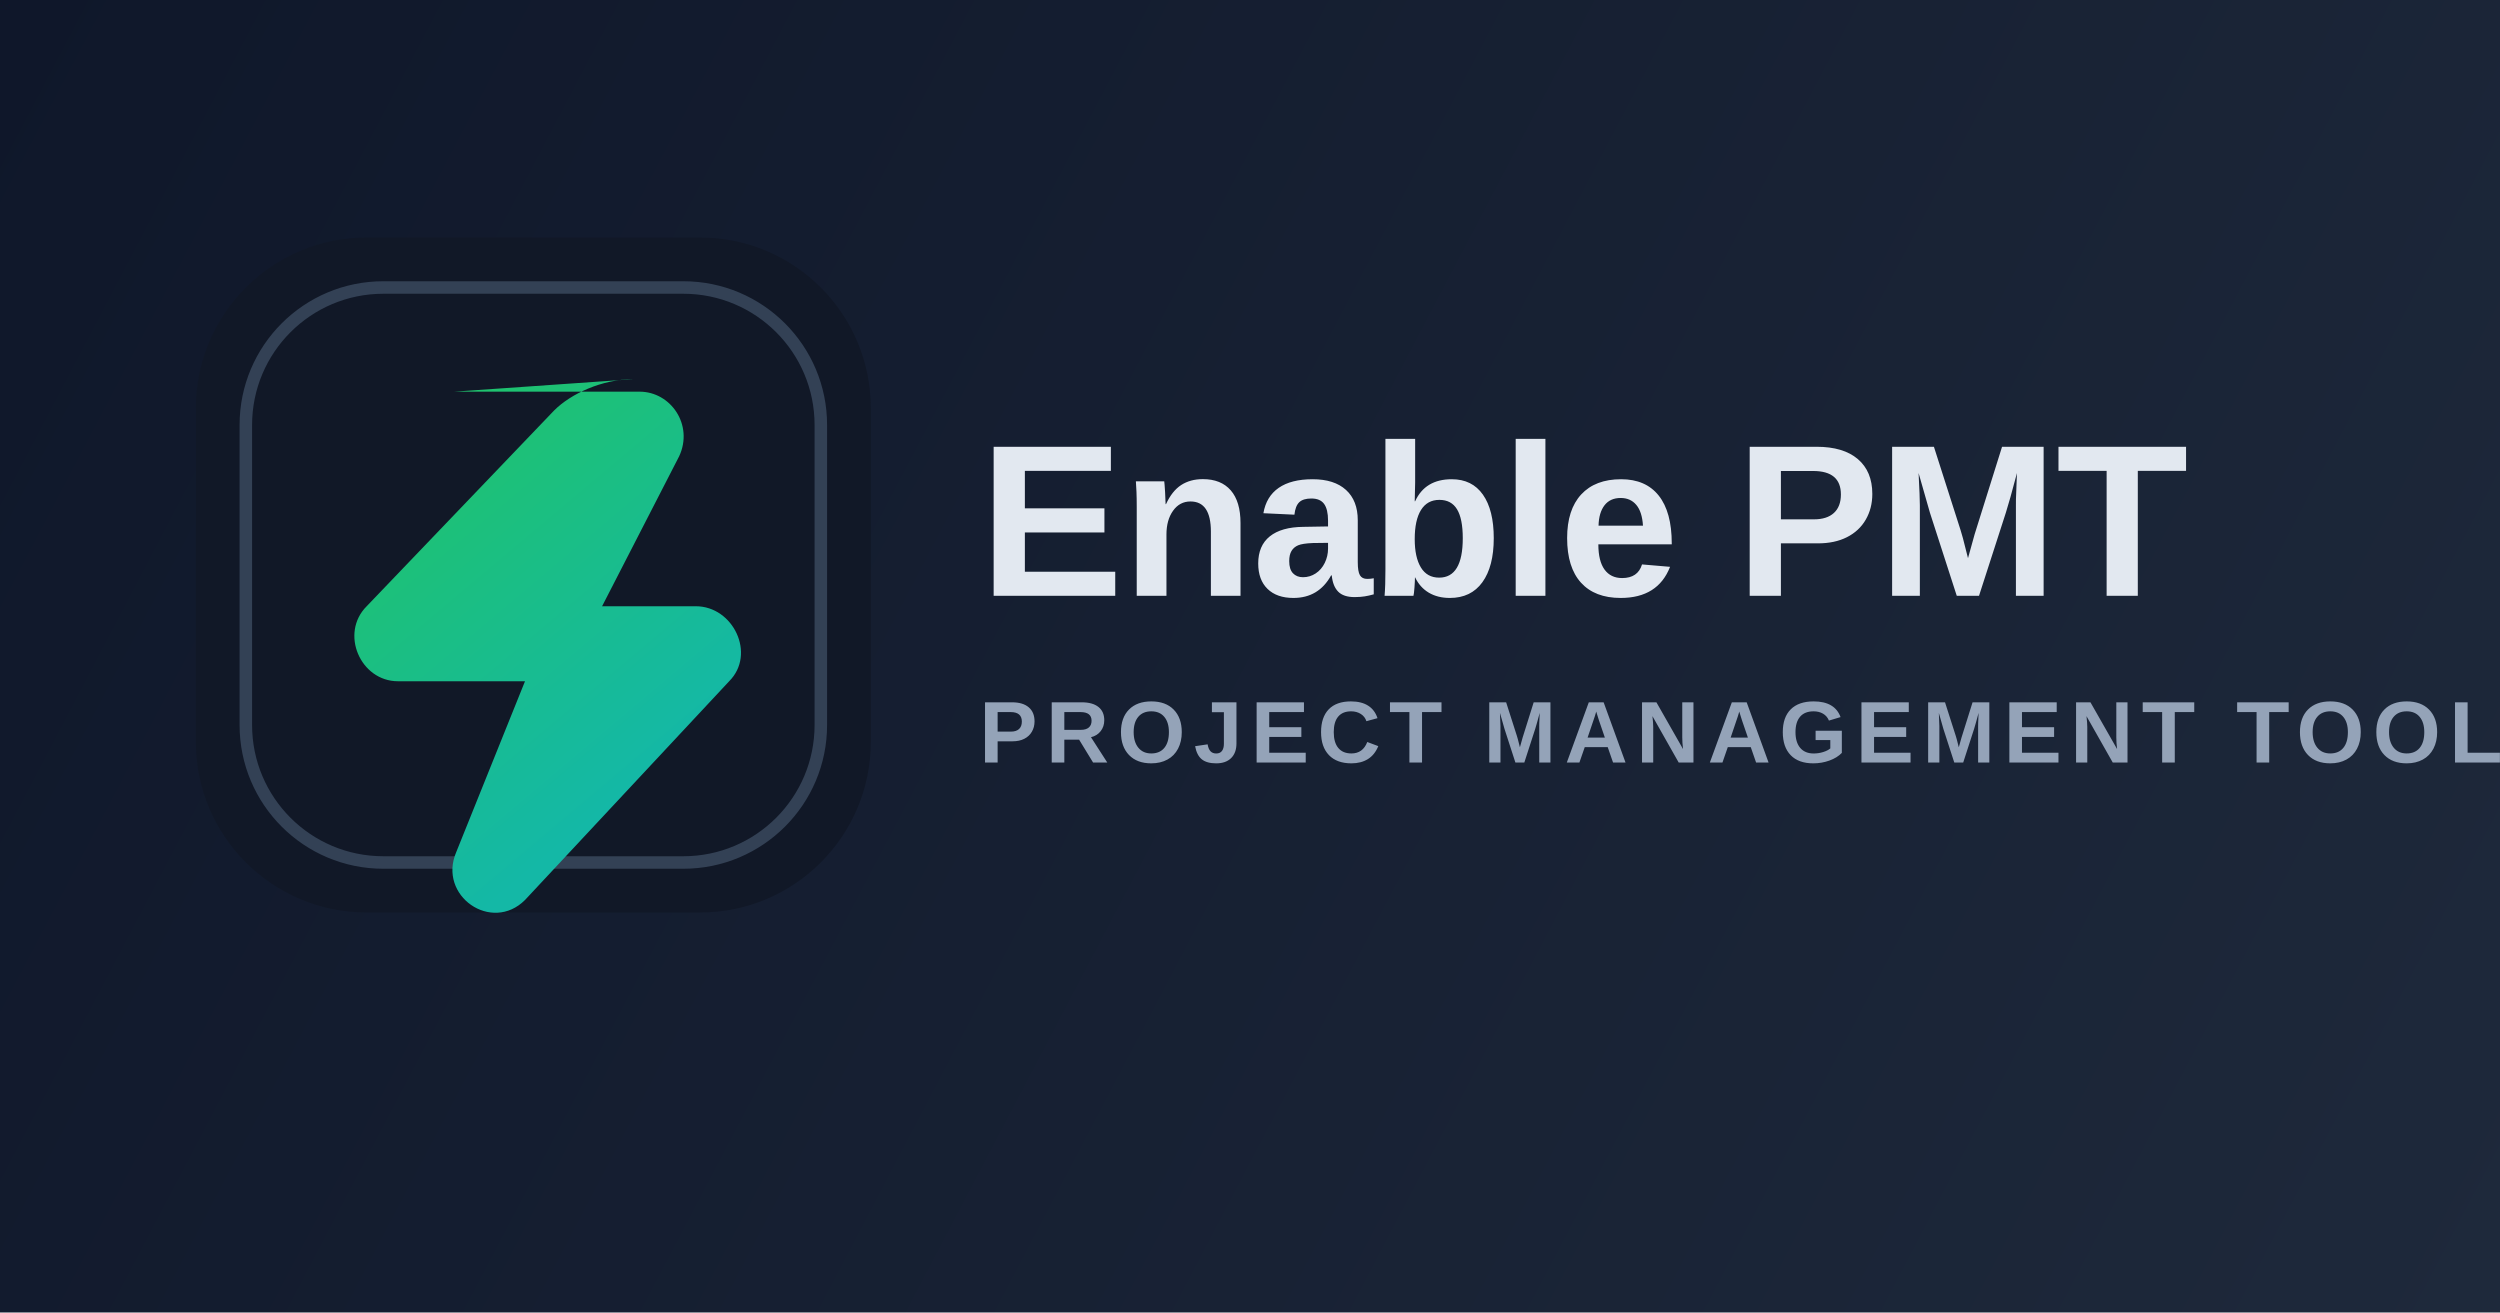
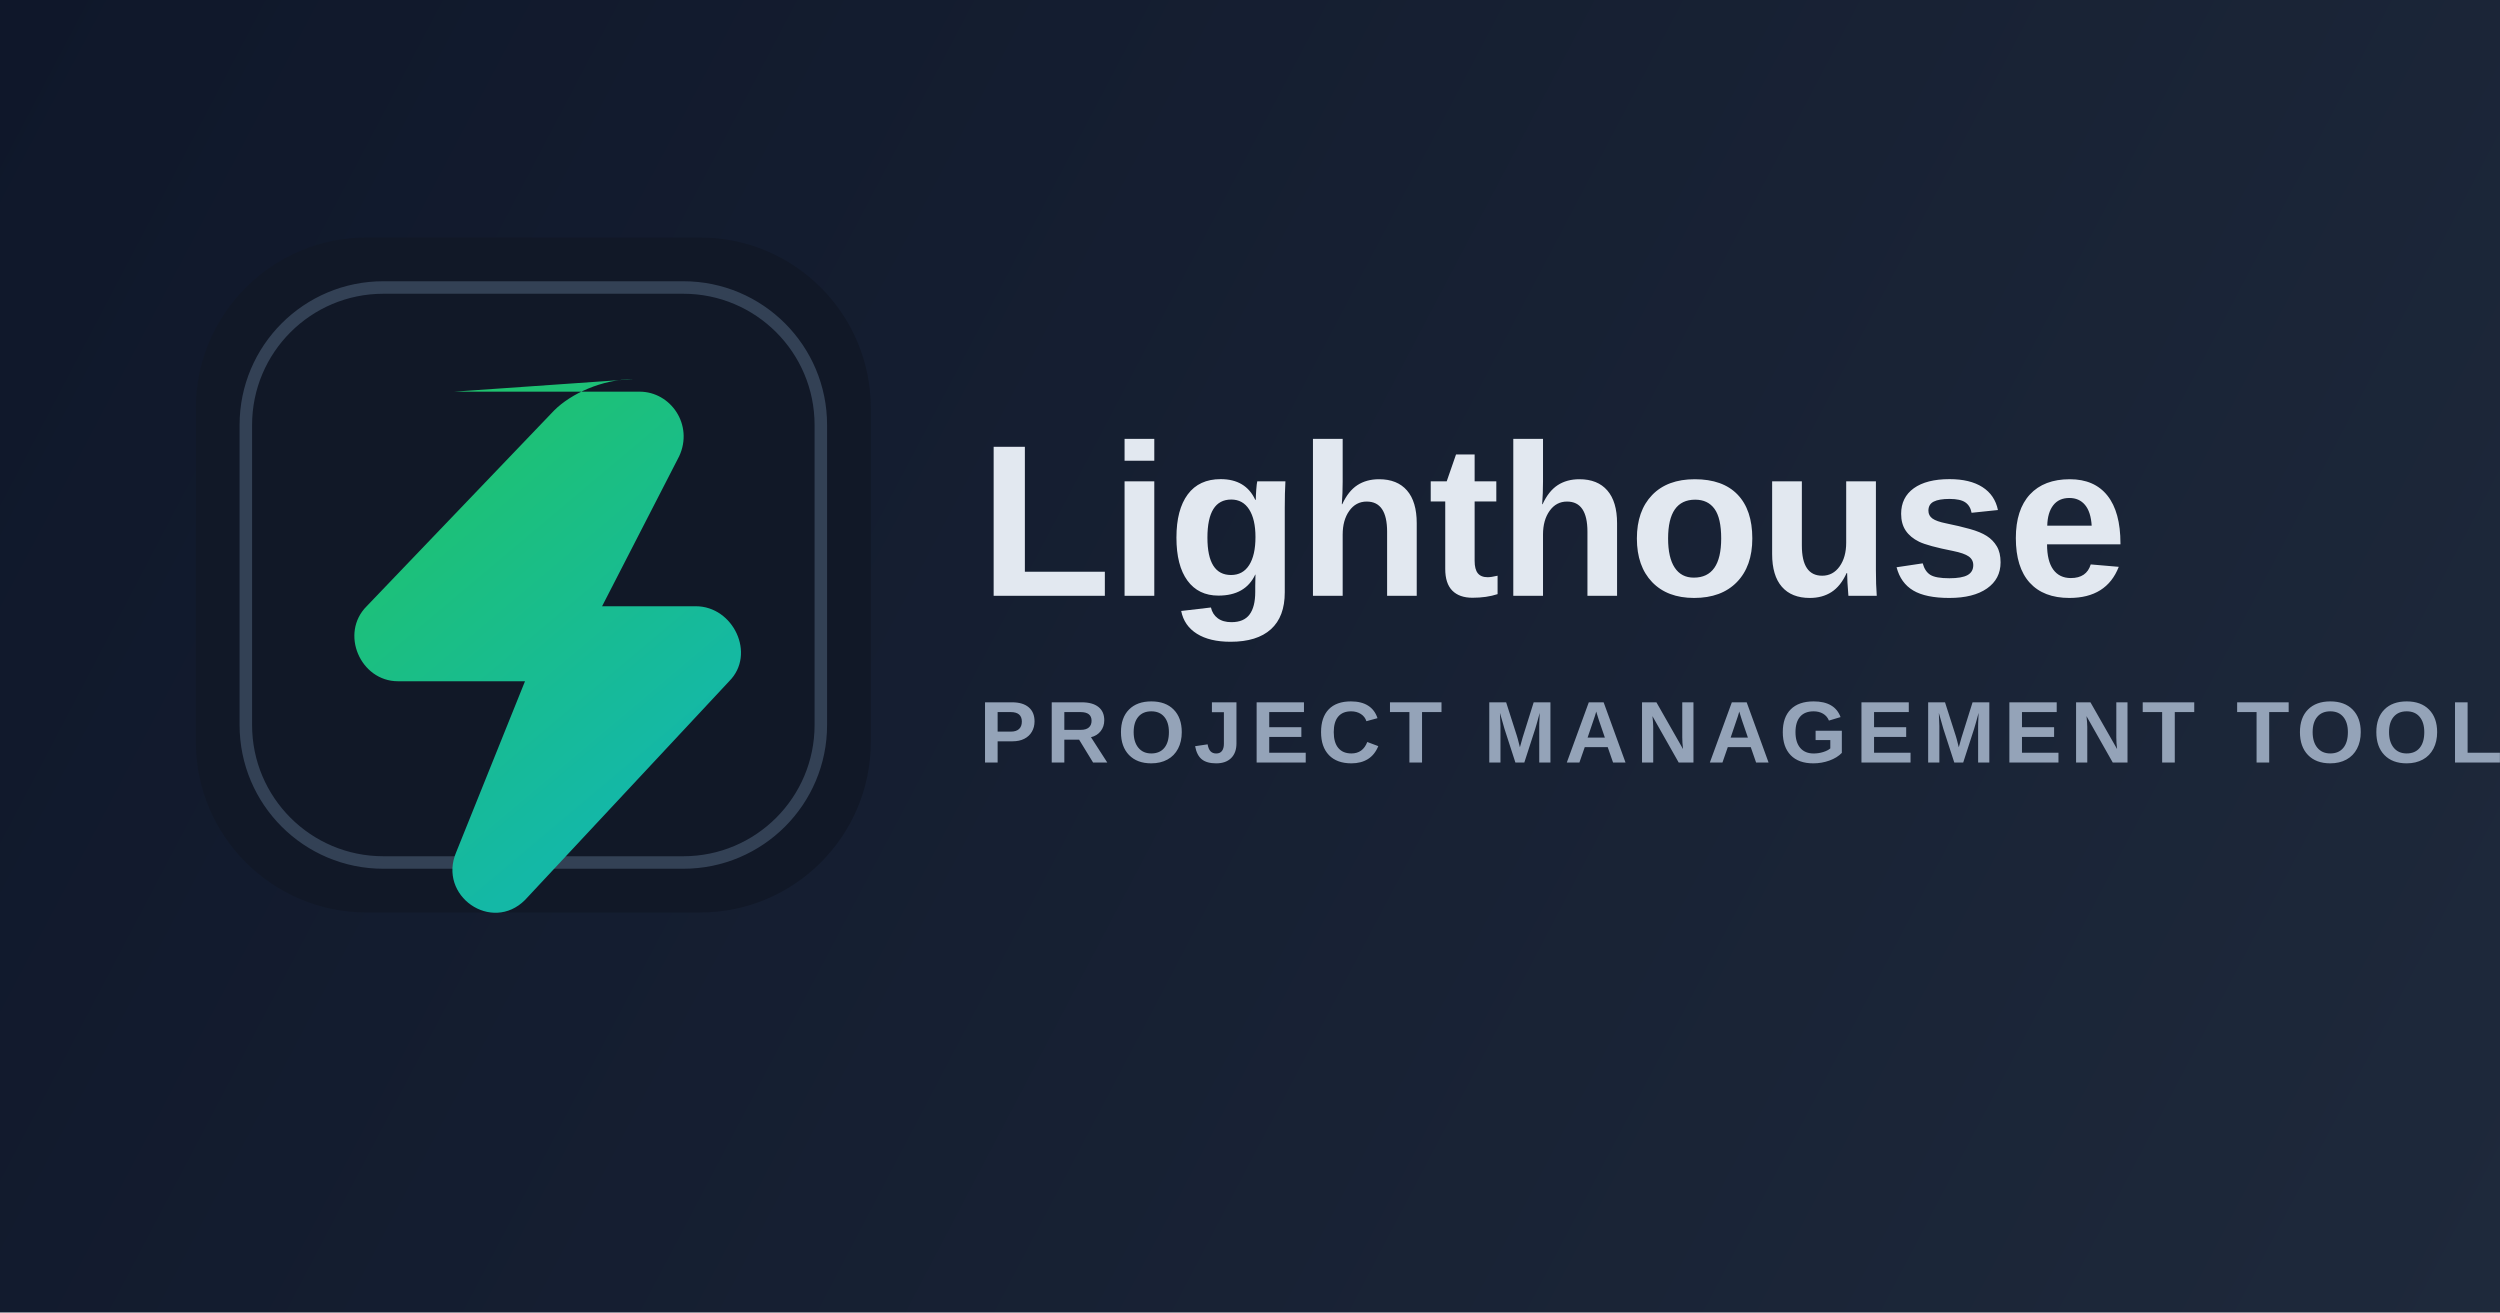
<svg xmlns="http://www.w3.org/2000/svg" width="1200" height="630" viewBox="0 0 1200 630" fill="none">
  <defs>
    <linearGradient id="bg" x1="0" y1="0" x2="1200" y2="630" gradientUnits="userSpaceOnUse">
      <stop stop-color="#0F172A" />
      <stop offset="1" stop-color="#1E293B" />
    </linearGradient>
    <linearGradient id="mark" x1="176" y1="160" x2="336" y2="350" gradientUnits="userSpaceOnUse">
      <stop stop-color="#22C55E" />
      <stop offset="1" stop-color="#14B8A6" />
    </linearGradient>
  </defs>
  <rect width="1200" height="630" fill="url(#bg)" />
  <rect x="94" y="114" width="324" height="324" rx="82" fill="#111827" />
  <rect x="118" y="138" width="276" height="276" rx="66" stroke="#334155" stroke-width="6" />
  <path d="M218 188H307C322 188 333 204 326 219L289 291H334C352 291 363 314 350 327L252 432C236 448 210 430 219 409L252 327H191C173 327 163 304 176 291L266 197C274 189 289 182 304 182" fill="url(#mark)" />
-   <text x="470" y="286" fill="#E2E8F0" font-family="Segoe UI, Arial, sans-serif" font-size="104" font-weight="800" letter-spacing="-1">Enable PMT</text>
+   <text x="470" y="286" fill="#E2E8F0" font-family="Segoe UI, Arial, sans-serif" font-size="104" font-weight="800" letter-spacing="-1">Lighthouse</text>
  <text x="470" y="366" fill="#94A3B8" font-family="Segoe UI, Arial, sans-serif" font-size="42" font-weight="600" letter-spacing="4">PROJECT MANAGEMENT TOOL</text>
</svg>
